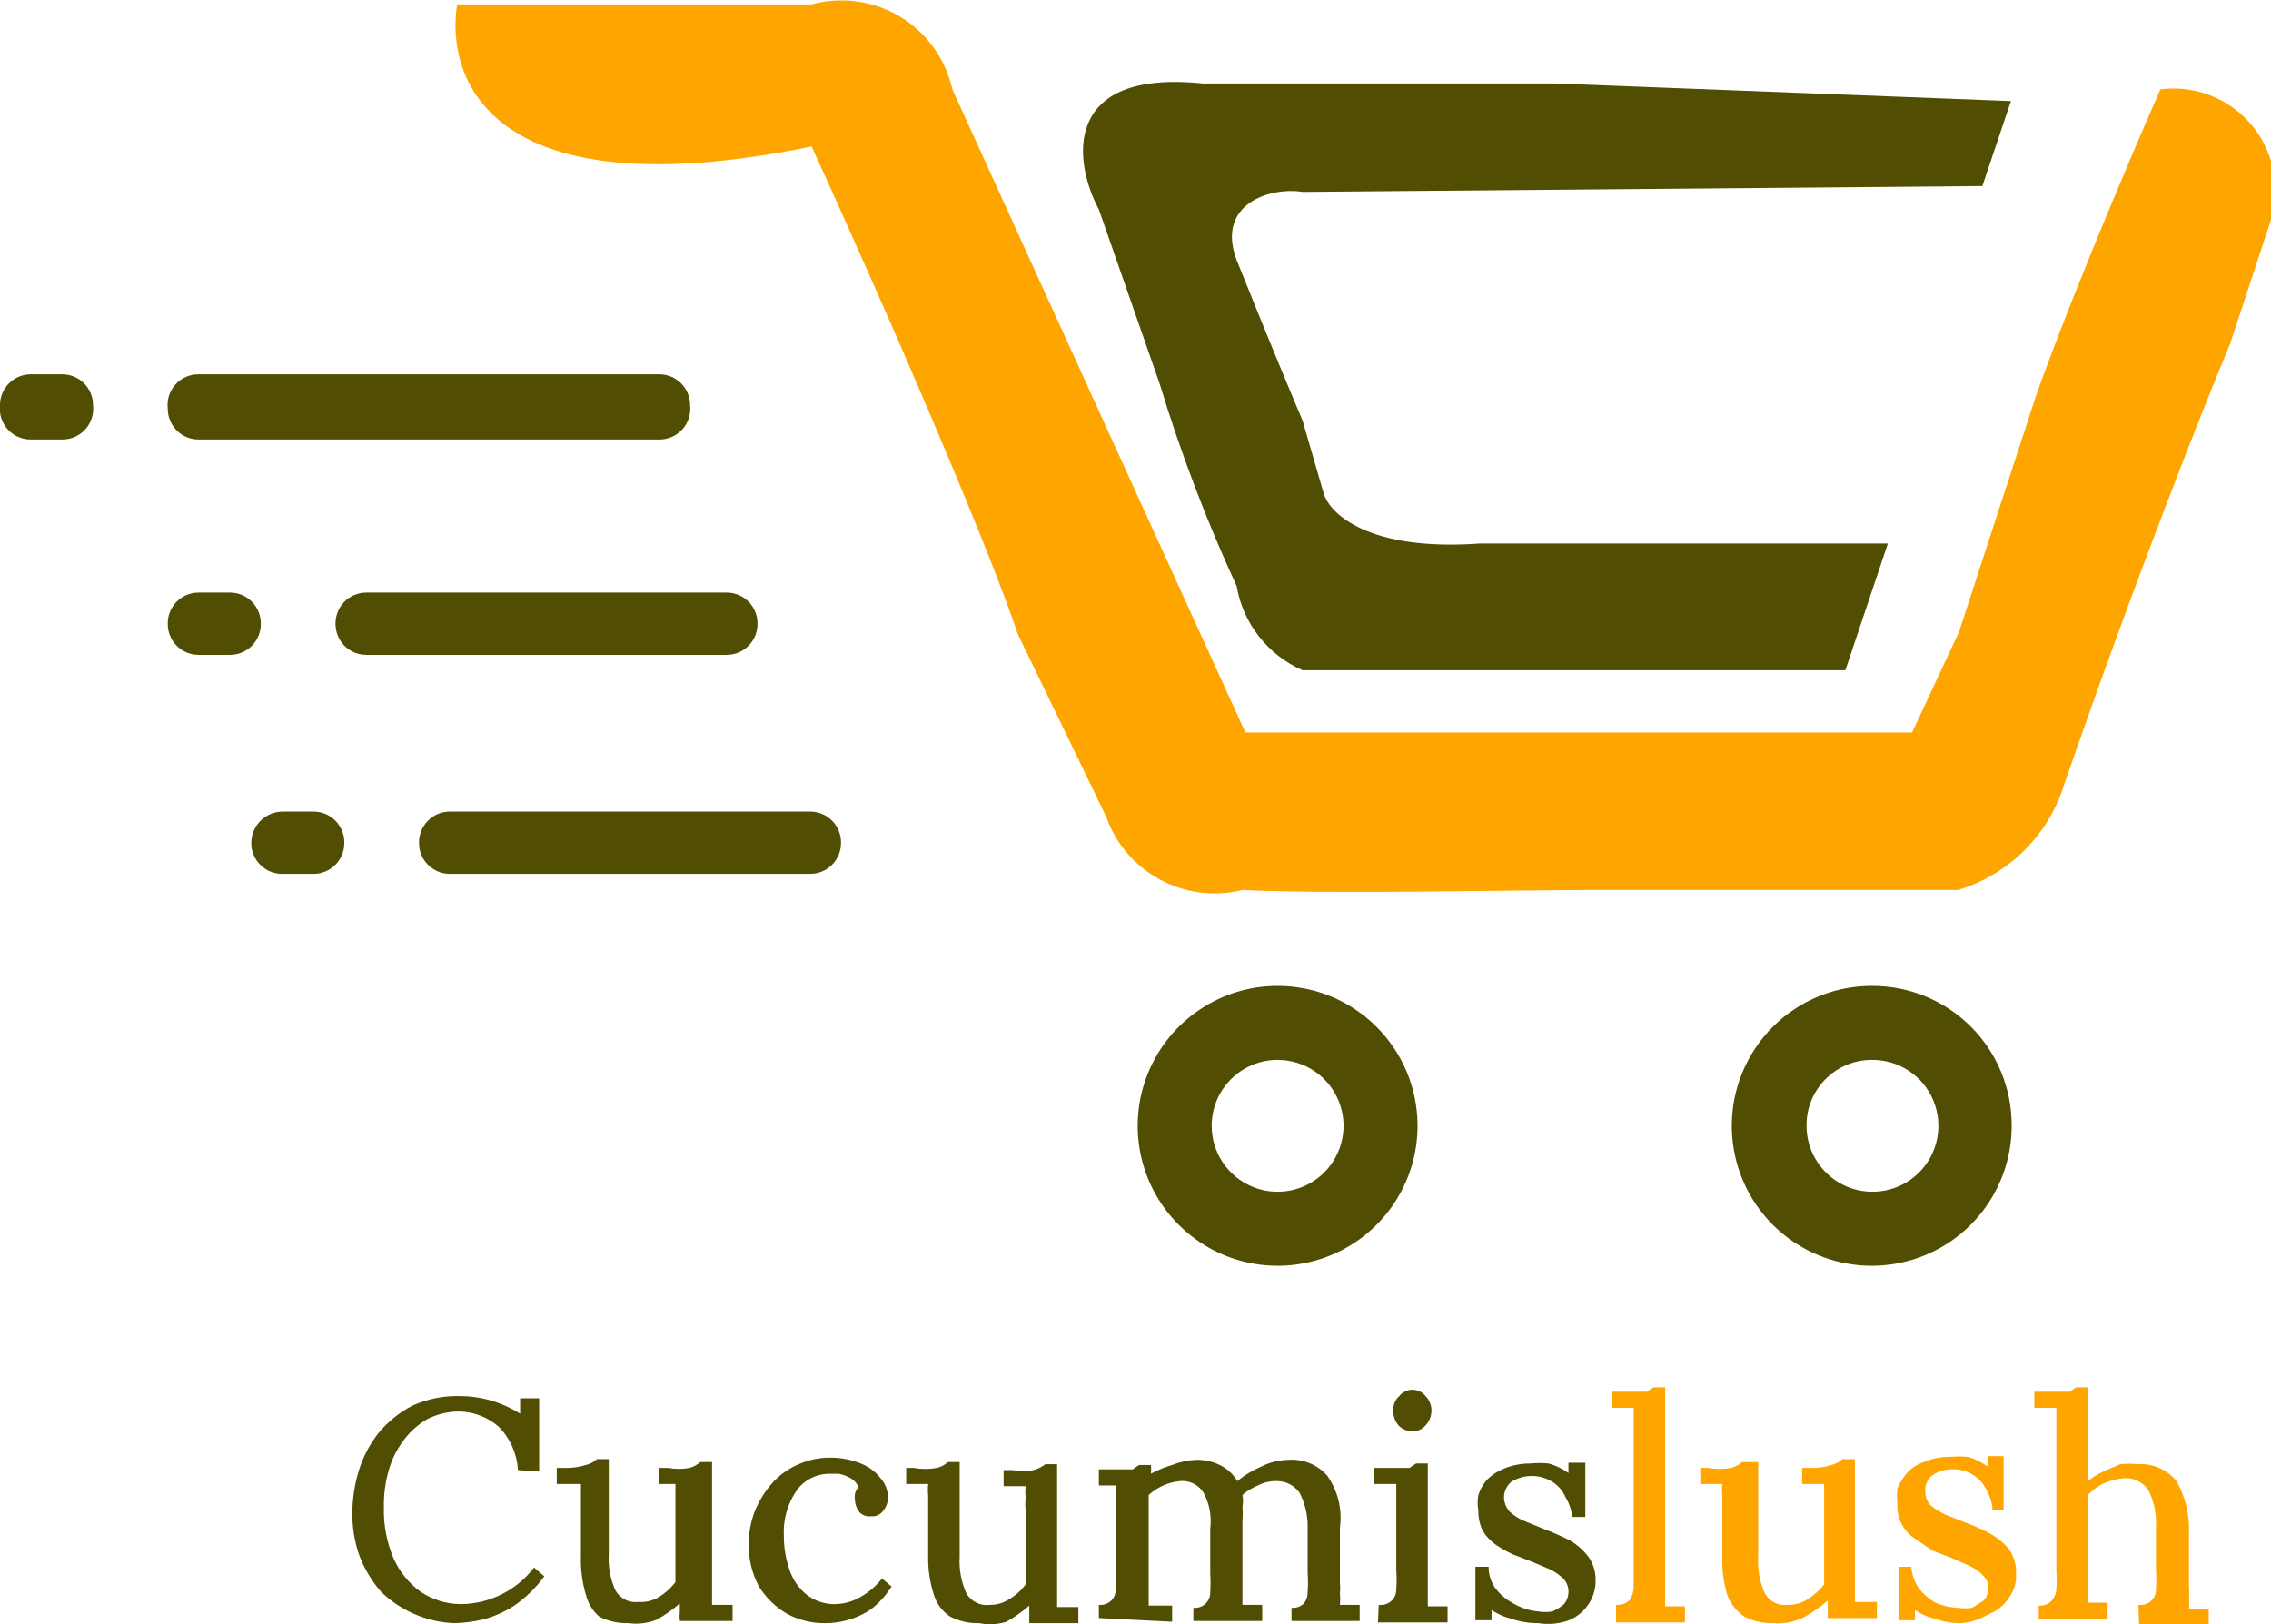
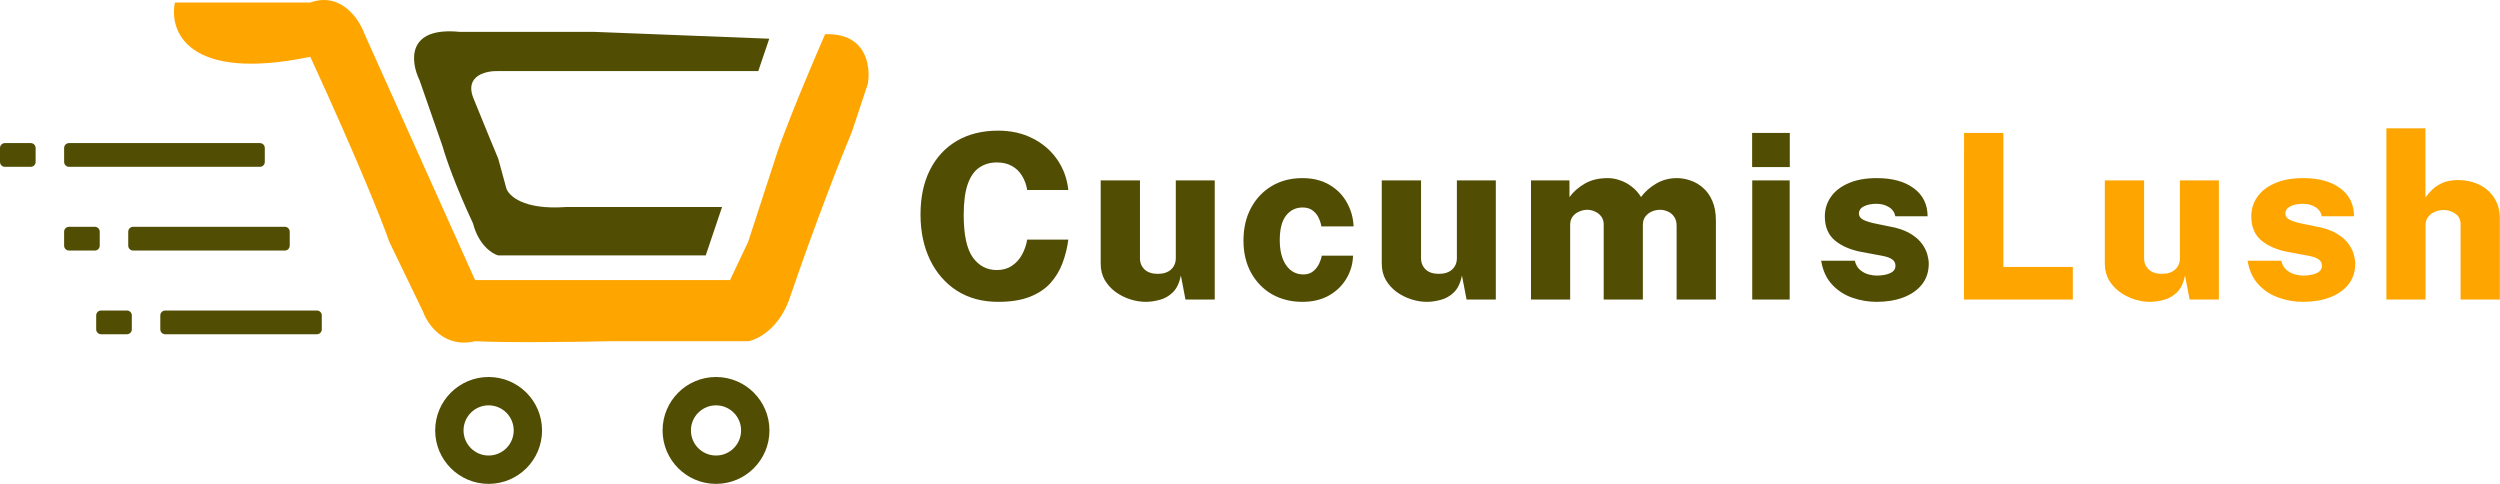
- <svg xmlns="http://www.w3.org/2000/svg" viewBox="0 0 31 22.16">
-   <defs>
-     <style>.cls-1{fill:#514d03;}.cls-2{fill:orange;}</style>
-   </defs>
-   <g id="Layer_2" data-name="Layer 2">
-     <g id="Layer_1-2" data-name="Layer 1">
-       <path class="cls-1" d="M7.07,20.07a.92.92,0,0,0-.26-.59.85.85,0,0,0-.56-.21,1,1,0,0,0-.41.1,1.06,1.06,0,0,0-.32.28,1.22,1.22,0,0,0-.21.41,1.72,1.72,0,0,0-.07.52,1.67,1.67,0,0,0,.13.69,1.14,1.14,0,0,0,.37.46,1,1,0,0,0,.55.17,1.27,1.27,0,0,0,1-.5l.14.12a1.71,1.71,0,0,1-.41.4,1.45,1.45,0,0,1-.43.19,1.89,1.89,0,0,1-.39.05,1.53,1.53,0,0,1-1-.43,1.66,1.66,0,0,1-.29-.48,1.68,1.68,0,0,1-.1-.6,2,2,0,0,1,.09-.58,1.56,1.56,0,0,1,.27-.51,1.5,1.5,0,0,1,.46-.37,1.48,1.48,0,0,1,.65-.13,1.52,1.52,0,0,1,.42.06,1.59,1.59,0,0,1,.4.18l0-.21h.26v1Zm1.51,2.09a.82.82,0,0,1-.4-.09A.57.57,0,0,1,8,21.78a1.67,1.67,0,0,1-.07-.55v-.81c0-.06,0-.11,0-.16H7.6v-.22h.1A.89.89,0,0,0,8,20a.35.35,0,0,0,.15-.08h.16v1.29a1.06,1.06,0,0,0,.09.5.31.31,0,0,0,.31.16A.48.48,0,0,0,9,21.8a.85.85,0,0,0,.22-.2V20.42c0-.05,0-.11,0-.16H9v-.22h.12a.78.78,0,0,0,.29,0,.35.35,0,0,0,.15-.08h.16v1.75c0,.07,0,.14,0,.2H10v.22H9.28a.59.59,0,0,1,0-.13s0-.07,0-.11a1.89,1.89,0,0,1-.31.22A.77.77,0,0,1,8.58,22.16Zm2.69,0a1.07,1.07,0,0,1-.53-.13,1.12,1.12,0,0,1-.38-.37,1.2,1.2,0,0,1-.14-.59,1.26,1.26,0,0,1,.08-.43,1.33,1.33,0,0,1,.23-.38,1,1,0,0,1,.35-.26,1.05,1.05,0,0,1,.44-.1,1.1,1.1,0,0,1,.43.08.64.64,0,0,1,.27.2.39.39,0,0,1,.1.27.27.27,0,0,1-.06.17.18.18,0,0,1-.17.08.18.18,0,0,1-.17-.07.3.3,0,0,1-.05-.15.25.25,0,0,1,0-.08.13.13,0,0,1,.05-.09.24.24,0,0,0-.11-.13.52.52,0,0,0-.16-.06h-.14a.55.55,0,0,0-.43.22,1,1,0,0,0-.18.63,1.4,1.4,0,0,0,.08.47.73.73,0,0,0,.23.33.62.62,0,0,0,.37.13.71.71,0,0,0,.37-.1,1,1,0,0,0,.29-.25l.13.11a1.21,1.21,0,0,1-.28.31,1.09,1.09,0,0,1-.33.15A1.11,1.11,0,0,1,11.27,22.16Zm2.1,0a.82.82,0,0,1-.4-.09.55.55,0,0,1-.22-.29,1.64,1.64,0,0,1-.08-.55v-.81a.78.78,0,0,1,0-.16h-.3v-.22h.1a.89.89,0,0,0,.32,0,.35.35,0,0,0,.15-.08h.16v1.29a1.06,1.06,0,0,0,.09.5.32.32,0,0,0,.32.16.47.47,0,0,0,.27-.08.71.71,0,0,0,.22-.2v-1a1,1,0,0,1,0-.18.86.86,0,0,1,0-.16h-.3v-.22h.12a.78.78,0,0,0,.29,0,.48.48,0,0,0,.16-.08h.16v1.75c0,.07,0,.14,0,.2h.29v.22h-.67s0-.09,0-.13,0-.07,0-.11a1.89,1.89,0,0,1-.31.22A.74.74,0,0,1,13.37,22.16ZM15,22.09v-.18a.21.21,0,0,0,.17-.06.21.21,0,0,0,.06-.16,1.69,1.69,0,0,0,0-.25v-1c0-.06,0-.11,0-.16H15v-.22l.3,0,.16,0,.09-.06h.16V20a.49.49,0,0,1,0,.12A1.49,1.49,0,0,1,16,20a1,1,0,0,1,.33-.07.71.71,0,0,1,.34.08.56.56,0,0,1,.22.21,1.38,1.38,0,0,1,.33-.2.87.87,0,0,1,.37-.09.64.64,0,0,1,.53.22,1,1,0,0,1,.17.71v.74a.76.76,0,0,1,0,.15.86.86,0,0,1,0,.16h.27v.22h-.93v-.18a.22.22,0,0,0,.17-.06.25.25,0,0,0,.05-.16,1.69,1.69,0,0,0,0-.25v-.61a1,1,0,0,0-.11-.49.38.38,0,0,0-.32-.16.54.54,0,0,0-.25.06.74.74,0,0,0-.21.13.41.41,0,0,1,0,.16,1.09,1.09,0,0,1,0,.18v1c0,.05,0,.11,0,.16h.27v.22h-.94v-.18a.21.21,0,0,0,.17-.06.21.21,0,0,0,.06-.16,1.85,1.85,0,0,0,0-.25v-.61a.82.82,0,0,0-.09-.49.34.34,0,0,0-.32-.16.74.74,0,0,0-.43.19v1.35c0,.05,0,.11,0,.16H16v.22Zm3.82-.18a.22.22,0,0,0,.18-.06.21.21,0,0,0,.06-.16,1.85,1.85,0,0,0,0-.25v-.87c0-.05,0-.1,0-.15s0-.1,0-.16h-.3v-.22l.3,0,.18,0,.09-.06h.16v1.79c0,.05,0,.11,0,.16h.27v.22h-.95Zm.46-2.37a.26.26,0,0,1-.19-.08.29.29,0,0,1-.07-.2.24.24,0,0,1,.08-.2.23.23,0,0,1,.36,0,.28.28,0,0,1,.08.2.3.3,0,0,1-.08.2A.25.25,0,0,1,19.32,19.54ZM21,22.16a1.15,1.15,0,0,1-.37-.06.85.85,0,0,1-.27-.12v.14h-.22l0-.73h.18a.5.5,0,0,0,.09.29.74.74,0,0,0,.23.2A.82.82,0,0,0,21,22a.58.58,0,0,0,.19,0,.62.62,0,0,0,.16-.1.27.27,0,0,0,0-.34.83.83,0,0,0-.18-.13l-.26-.11-.26-.1a1.71,1.71,0,0,1-.23-.13.65.65,0,0,1-.18-.19.61.61,0,0,1-.06-.28.59.59,0,0,1,0-.21.57.57,0,0,1,.12-.21.66.66,0,0,1,.23-.15.92.92,0,0,1,.36-.07,1.29,1.29,0,0,1,.25,0,.84.84,0,0,1,.27.13v-.14h.23v.74h-.18a.62.62,0,0,0-.09-.27.46.46,0,0,0-.18-.21.53.53,0,0,0-.56,0,.28.28,0,0,0-.1.21.3.3,0,0,0,.08.2.69.69,0,0,0,.21.13l.27.11a3.49,3.49,0,0,1,.34.15.88.88,0,0,1,.25.22.53.53,0,0,1,.1.32.56.56,0,0,1-.11.35.58.58,0,0,1-.28.21A.86.86,0,0,1,21,22.16Z" />
-       <path class="cls-2" d="M22.06,21.91a.24.24,0,0,0,.18-.06.34.34,0,0,0,.06-.16c0-.07,0-.15,0-.25V19.38c0-.05,0-.1,0-.16H22V19l.31,0,.17,0,.09-.06h.16v2.83c0,.05,0,.11,0,.16H23v.22h-.94Zm2.15.25a.82.82,0,0,1-.4-.09.62.62,0,0,1-.23-.29,1.67,1.67,0,0,1-.07-.55v-.81a.78.78,0,0,1,0-.16h-.3v-.22h.1a.89.89,0,0,0,.32,0,.35.35,0,0,0,.15-.08H24v1.29a1.06,1.06,0,0,0,.09.5.31.31,0,0,0,.31.16.48.48,0,0,0,.28-.08.85.85,0,0,0,.22-.2V20.42c0-.05,0-.11,0-.16h-.3v-.22h.12A.78.78,0,0,0,25,20a.35.35,0,0,0,.15-.08h.17v1.75c0,.07,0,.14,0,.2h.3v.22h-.67s0-.09,0-.13,0-.07,0-.11a1.89,1.89,0,0,1-.31.22A.77.77,0,0,1,24.21,22.16Zm2.57,0a1.1,1.1,0,0,1-.37-.06.85.85,0,0,1-.27-.12v.14h-.22l0-.73h.17a.59.59,0,0,0,.1.29.74.74,0,0,0,.23.2.82.82,0,0,0,.31.07.63.63,0,0,0,.19,0l.16-.1a.25.25,0,0,0,.06-.17.22.22,0,0,0-.07-.17.52.52,0,0,0-.18-.13l-.25-.11-.26-.1L26.13,21a.53.53,0,0,1-.23-.47.88.88,0,0,1,0-.21.8.8,0,0,1,.13-.21.57.57,0,0,1,.23-.15.87.87,0,0,1,.35-.07,1.38,1.38,0,0,1,.26,0,.91.91,0,0,1,.26.13v-.14h.22v.74H27.2a.61.61,0,0,0-.08-.27.46.46,0,0,0-.18-.21.47.47,0,0,0-.29-.08.46.46,0,0,0-.27.08.25.25,0,0,0-.1.21.29.29,0,0,0,.07.2,1.07,1.07,0,0,0,.21.13l.28.11a2.52,2.52,0,0,1,.33.15.8.8,0,0,1,.26.22.53.53,0,0,1,.09.32.51.51,0,0,1-.11.35.56.56,0,0,1-.27.21A.86.86,0,0,1,26.78,22.16Zm2.41-.25a.22.22,0,0,0,.18-.06.21.21,0,0,0,.06-.16,1.69,1.69,0,0,0,0-.25v-.59a1,1,0,0,0-.1-.5.37.37,0,0,0-.33-.17.89.89,0,0,0-.28.07.73.73,0,0,0-.22.16v1.31c0,.05,0,.11,0,.16h.27v.22h-.94v-.18a.21.21,0,0,0,.17-.06.26.26,0,0,0,.07-.16,1.85,1.85,0,0,0,0-.25V19.38c0-.05,0-.1,0-.16h-.3V19l.31,0,.17,0,.09-.06h.16v1.28a1.07,1.07,0,0,1,.21-.13l.23-.1a1,1,0,0,1,.23,0,.63.63,0,0,1,.54.23,1.34,1.34,0,0,1,.17.72v.72a.76.76,0,0,1,0,.15.86.86,0,0,1,0,.16h.27v.22h-.95Z" />
-       <path class="cls-1" d="M27.06,2.54l.39-1.16-6.21-.24H16.42C14.49.94,14.65,2.21,15,2.86l.83,2.38A21.73,21.73,0,0,0,16.88,8a1.54,1.54,0,0,0,.9,1.15h7.41l.58-1.73H20.2c-1.52.11-2.05-.41-2.13-.68l-.29-1c-.12-.28-.47-1.12-.9-2.19-.29-.78.48-1,.9-.93Z" />
-       <path class="cls-2" d="M11.08,2c-4.39.9-5-.92-4.84-1.94h4.84A1.55,1.55,0,0,1,13,1.22L17,10h9.1l.64-1.37,1.05-3.22c.14-.4.66-1.81,1.7-4.19A1.39,1.39,0,0,1,31,3l-.56,1.7c-.35.83-1.29,3.2-2.26,6a2.18,2.18,0,0,1-1.45,1.45H21.79c-1.13,0-3.67.06-4.83,0a1.57,1.57,0,0,1-1.86-1l-1.21-2.5C13.68,8,12.82,5.83,11.08,2Z" />
-       <path class="cls-1" d="M19.35,15.36a1.91,1.91,0,1,1-1.91-1.9A1.91,1.91,0,0,1,19.35,15.36Zm-2.81,0a.9.9,0,1,0,.9-.89A.9.9,0,0,0,16.54,15.36Z" />
-       <path class="cls-1" d="M27.46,15.36a1.91,1.91,0,1,1-1.91-1.9A1.9,1.9,0,0,1,27.46,15.36Zm-2.8,0a.9.9,0,1,0,.89-.89A.89.89,0,0,0,24.66,15.36Z" />
-       <path class="cls-1" d="M2.71,5.11H9a.42.42,0,0,1,.42.42h0A.42.42,0,0,1,9,6H2.71a.42.42,0,0,1-.42-.42h0A.42.42,0,0,1,2.71,5.11Z" />
-       <path class="cls-1" d="M.42,5.11H.85a.42.42,0,0,1,.42.42h0A.42.42,0,0,1,.85,6H.42A.42.42,0,0,1,0,5.53H0A.42.42,0,0,1,.42,5.11Z" />
-       <path class="cls-1" d="M5,8.09H9.92a.42.42,0,0,1,.42.43h0a.42.42,0,0,1-.42.42H5a.42.42,0,0,1-.42-.42h0A.42.42,0,0,1,5,8.09Z" />
-       <path class="cls-1" d="M2.71,8.09h.43a.42.42,0,0,1,.42.43h0a.42.42,0,0,1-.42.42H2.71a.42.42,0,0,1-.42-.42h0A.42.42,0,0,1,2.71,8.09Z" />
-       <path class="cls-1" d="M6.14,11.08h4.92a.42.42,0,0,1,.42.43h0a.42.42,0,0,1-.42.42H6.14a.42.42,0,0,1-.42-.42h0A.42.42,0,0,1,6.14,11.08Z" />
-       <path class="cls-1" d="M3.86,11.08h.42a.42.42,0,0,1,.42.43h0a.42.42,0,0,1-.42.42H3.86a.42.42,0,0,1-.43-.42h0A.43.43,0,0,1,3.86,11.08Z" />
-     </g>
-   </g>
+ <svg xmlns="http://www.w3.org/2000/svg" width="217" height="42" viewBox="0 0 217 42" fill="none">
+   <path d="M86.64 11.34C87.76 11.34 88.757 11.563 89.63 12.01C90.51 12.45 91.22 13.06 91.76 13.84C92.3 14.613 92.623 15.497 92.73 16.49H89.16C89.08 16.01 88.927 15.593 88.7 15.24C88.48 14.88 88.187 14.6 87.82 14.4C87.46 14.2 87.03 14.1 86.53 14.1C85.95 14.1 85.443 14.247 85.01 14.54C84.577 14.827 84.24 15.307 84 15.98C83.767 16.647 83.65 17.54 83.65 18.66C83.65 20.367 83.91 21.59 84.43 22.33C84.957 23.07 85.657 23.44 86.53 23.44C87.03 23.44 87.46 23.32 87.82 23.08C88.187 22.84 88.48 22.52 88.7 22.12C88.927 21.713 89.08 21.273 89.16 20.8H92.73C92.637 21.513 92.467 22.197 92.22 22.85C91.98 23.497 91.63 24.073 91.17 24.58C90.71 25.087 90.11 25.483 89.37 25.77C88.637 26.057 87.727 26.2 86.64 26.2C85.267 26.2 84.077 25.88 83.07 25.24C82.063 24.593 81.283 23.7 80.73 22.56C80.177 21.42 79.9 20.103 79.9 18.61C79.9 17.123 80.173 15.837 80.72 14.75C81.267 13.663 82.043 12.823 83.05 12.23C84.063 11.637 85.26 11.34 86.64 11.34ZM99.459 26.2C99.012 26.2 98.559 26.127 98.099 25.98C97.639 25.833 97.216 25.62 96.829 25.34C96.442 25.053 96.129 24.707 95.889 24.3C95.656 23.887 95.539 23.413 95.539 22.88V15.66H98.949V22.42C98.949 22.807 99.082 23.13 99.349 23.39C99.616 23.643 99.999 23.77 100.499 23.77C100.979 23.77 101.359 23.647 101.639 23.4C101.919 23.147 102.059 22.813 102.059 22.4V15.66H105.439V26H102.899L102.499 23.91C102.372 24.557 102.139 25.047 101.799 25.38C101.459 25.707 101.076 25.923 100.649 26.03C100.229 26.143 99.832 26.2 99.459 26.2ZM113.043 15.46C113.956 15.46 114.74 15.653 115.393 16.04C116.046 16.42 116.55 16.93 116.903 17.57C117.263 18.203 117.46 18.897 117.493 19.65H114.693C114.66 19.417 114.583 19.173 114.463 18.92C114.35 18.667 114.18 18.453 113.953 18.28C113.726 18.1 113.43 18.01 113.063 18.01C112.47 18.01 111.99 18.247 111.623 18.72C111.263 19.187 111.083 19.893 111.083 20.84C111.083 21.773 111.27 22.503 111.643 23.03C112.016 23.557 112.513 23.82 113.133 23.82C113.493 23.82 113.783 23.723 114.003 23.53C114.23 23.337 114.4 23.113 114.513 22.86C114.626 22.607 114.7 22.383 114.733 22.19H117.443C117.423 22.917 117.23 23.583 116.863 24.19C116.503 24.797 116 25.283 115.353 25.65C114.706 26.017 113.936 26.2 113.043 26.2C112.07 26.2 111.196 25.983 110.423 25.55C109.656 25.11 109.05 24.49 108.603 23.69C108.156 22.89 107.933 21.953 107.933 20.88C107.933 19.807 108.15 18.867 108.583 18.06C109.016 17.247 109.616 16.61 110.383 16.15C111.156 15.69 112.043 15.46 113.043 15.46ZM123.857 26.2C123.41 26.2 122.957 26.127 122.497 25.98C122.037 25.833 121.613 25.62 121.227 25.34C120.84 25.053 120.527 24.707 120.287 24.3C120.053 23.887 119.937 23.413 119.937 22.88V15.66H123.347V22.42C123.347 22.807 123.48 23.13 123.747 23.39C124.013 23.643 124.397 23.77 124.897 23.77C125.377 23.77 125.757 23.647 126.037 23.4C126.317 23.147 126.457 22.813 126.457 22.4V15.66H129.837V26H127.297L126.897 23.91C126.77 24.557 126.537 25.047 126.197 25.38C125.857 25.707 125.473 25.923 125.047 26.03C124.627 26.143 124.23 26.2 123.857 26.2ZM132.89 26V15.66H136.23V17.11C136.557 16.657 136.993 16.27 137.54 15.95C138.087 15.623 138.76 15.46 139.56 15.46C139.907 15.46 140.26 15.523 140.62 15.65C140.98 15.77 141.317 15.953 141.63 16.2C141.95 16.44 142.22 16.74 142.44 17.1C142.773 16.647 143.21 16.26 143.75 15.94C144.29 15.62 144.893 15.46 145.56 15.46C145.947 15.46 146.34 15.53 146.74 15.67C147.14 15.803 147.503 16.017 147.83 16.31C148.163 16.597 148.43 16.973 148.63 17.44C148.837 17.907 148.94 18.477 148.94 19.15V26H145.53V19.6C145.53 19.273 145.457 19.01 145.31 18.81C145.17 18.603 144.99 18.453 144.77 18.36C144.55 18.26 144.32 18.21 144.08 18.21C143.853 18.21 143.627 18.257 143.4 18.35C143.173 18.443 142.983 18.587 142.83 18.78C142.677 18.973 142.6 19.22 142.6 19.52V26H139.2V19.47C139.2 19.197 139.127 18.967 138.98 18.78C138.84 18.593 138.66 18.453 138.44 18.36C138.227 18.26 138.003 18.21 137.77 18.21C137.543 18.21 137.313 18.26 137.08 18.36C136.853 18.453 136.663 18.597 136.51 18.79C136.363 18.983 136.29 19.227 136.29 19.52V26H132.89ZM155.344 15.66V26H152.094V15.66H155.344ZM155.354 11.54V14.5H152.084V11.54H155.354ZM162.886 26.2C162.166 26.2 161.463 26.08 160.776 25.84C160.089 25.6 159.503 25.217 159.016 24.69C158.529 24.163 158.216 23.477 158.076 22.63H160.996C161.083 22.983 161.239 23.253 161.466 23.44C161.693 23.627 161.936 23.753 162.196 23.82C162.456 23.887 162.679 23.92 162.866 23.92C163.359 23.92 163.759 23.85 164.066 23.71C164.373 23.57 164.526 23.357 164.526 23.07C164.526 22.83 164.429 22.643 164.236 22.51C164.049 22.37 163.723 22.26 163.256 22.18L161.576 21.87C160.629 21.69 159.863 21.36 159.276 20.88C158.696 20.393 158.403 19.707 158.396 18.82C158.389 18.187 158.559 17.617 158.906 17.11C159.253 16.603 159.763 16.203 160.436 15.91C161.109 15.61 161.936 15.46 162.916 15.46C164.256 15.46 165.323 15.753 166.116 16.34C166.909 16.927 167.309 17.737 167.316 18.77H164.516C164.443 18.417 164.253 18.15 163.946 17.97C163.646 17.783 163.286 17.69 162.866 17.69C162.439 17.69 162.079 17.763 161.786 17.91C161.499 18.05 161.356 18.263 161.356 18.55C161.356 18.77 161.483 18.947 161.736 19.08C161.989 19.213 162.393 19.333 162.946 19.44L164.456 19.75C165.076 19.903 165.579 20.11 165.966 20.37C166.353 20.623 166.649 20.9 166.856 21.2C167.069 21.5 167.216 21.8 167.296 22.1C167.376 22.393 167.416 22.653 167.416 22.88C167.416 23.593 167.219 24.197 166.826 24.69C166.433 25.183 165.893 25.56 165.206 25.82C164.526 26.073 163.753 26.2 162.886 26.2Z" fill="#514D03" />
+   <path d="M170.481 11.54H173.891V23.17H179.921V26H170.471L170.481 11.54ZM186.618 26.2C186.172 26.2 185.718 26.127 185.258 25.98C184.798 25.833 184.375 25.62 183.988 25.34C183.602 25.053 183.288 24.707 183.048 24.3C182.815 23.887 182.698 23.413 182.698 22.88V15.66H186.108V22.42C186.108 22.807 186.242 23.13 186.508 23.39C186.775 23.643 187.158 23.77 187.658 23.77C188.138 23.77 188.518 23.647 188.798 23.4C189.078 23.147 189.218 22.813 189.218 22.4V15.66H192.598V26H190.058L189.658 23.91C189.532 24.557 189.298 25.047 188.958 25.38C188.618 25.707 188.235 25.923 187.808 26.03C187.388 26.143 186.992 26.2 186.618 26.2ZM199.902 26.2C199.182 26.2 198.479 26.08 197.792 25.84C197.106 25.6 196.519 25.217 196.032 24.69C195.546 24.163 195.232 23.477 195.092 22.63H198.012C198.099 22.983 198.256 23.253 198.482 23.44C198.709 23.627 198.952 23.753 199.212 23.82C199.472 23.887 199.696 23.92 199.882 23.92C200.376 23.92 200.776 23.85 201.082 23.71C201.389 23.57 201.542 23.357 201.542 23.07C201.542 22.83 201.446 22.643 201.252 22.51C201.066 22.37 200.739 22.26 200.272 22.18L198.592 21.87C197.646 21.69 196.879 21.36 196.292 20.88C195.712 20.393 195.419 19.707 195.412 18.82C195.406 18.187 195.576 17.617 195.922 17.11C196.269 16.603 196.779 16.203 197.452 15.91C198.126 15.61 198.952 15.46 199.932 15.46C201.272 15.46 202.339 15.753 203.132 16.34C203.926 16.927 204.326 17.737 204.332 18.77H201.532C201.459 18.417 201.269 18.15 200.962 17.97C200.662 17.783 200.302 17.69 199.882 17.69C199.456 17.69 199.096 17.763 198.802 17.91C198.516 18.05 198.372 18.263 198.372 18.55C198.372 18.77 198.499 18.947 198.752 19.08C199.006 19.213 199.409 19.333 199.962 19.44L201.472 19.75C202.092 19.903 202.596 20.11 202.982 20.37C203.369 20.623 203.666 20.9 203.872 21.2C204.086 21.5 204.232 21.8 204.312 22.1C204.392 22.393 204.432 22.653 204.432 22.88C204.432 23.593 204.236 24.197 203.842 24.69C203.449 25.183 202.909 25.56 202.222 25.82C201.542 26.073 200.769 26.2 199.902 26.2ZM207.138 26V11.14H210.528V17.14C210.688 16.92 210.884 16.693 211.118 16.46C211.358 16.227 211.658 16.03 212.018 15.87C212.378 15.71 212.831 15.63 213.378 15.63C214.031 15.63 214.631 15.76 215.178 16.02C215.724 16.28 216.161 16.66 216.488 17.16C216.821 17.66 216.988 18.273 216.988 19V26H213.578V19.47C213.578 19.063 213.428 18.757 213.128 18.55C212.828 18.337 212.484 18.23 212.098 18.23C211.844 18.23 211.598 18.28 211.358 18.38C211.118 18.48 210.921 18.627 210.768 18.82C210.614 19.013 210.538 19.25 210.538 19.53V26H207.138Z" fill="#FFA500" />
+   <path d="M65.818 6.169L66.771 3.36L51.646 2.768H39.922C35.243 2.294 35.636 5.37 36.418 6.968L38.428 12.739C38.659 13.581 39.51 16.089 41.056 19.387C41.55 21.284 42.722 22.033 43.246 22.17H61.257L62.674 17.97H57.933H49.121C45.431 18.238 44.13 16.982 43.942 16.321L43.246 13.77C42.954 13.074 42.107 11.034 41.056 8.436C40.355 6.54 42.224 6.135 43.246 6.169H65.818Z" fill="#514D03" />
+   <path d="M26.935 4.932C16.278 7.138 14.662 2.708 15.186 0.217H26.935C29.595 -0.731 31.187 1.66 31.651 2.974L41.236 24.309H45.359H54.171H63.37L64.942 20.985L67.492 13.152C67.819 12.173 69.1 8.766 71.615 2.974C75.222 2.83 75.592 5.782 75.326 7.277L73.96 11.4C73.11 13.418 70.822 19.181 68.472 26.087C67.523 28.602 65.723 29.488 64.942 29.617H52.986C50.246 29.677 44.06 29.761 41.236 29.617C38.577 30.256 37.122 28.182 36.727 27.066L33.789 20.985C33.274 19.482 31.182 14.167 26.935 4.932Z" fill="#FFA500" />
+   <path d="M47.05 37.362C47.05 39.923 44.974 42 42.412 42C39.851 42 37.774 39.923 37.774 37.362C37.774 34.8 39.851 32.724 42.412 32.724C44.974 32.724 47.05 34.8 47.05 37.362ZM40.235 37.362C40.235 38.565 41.21 39.539 42.412 39.539C43.615 39.539 44.59 38.565 44.59 37.362C44.59 36.159 43.615 35.184 42.412 35.184C41.21 35.184 40.235 36.159 40.235 37.362Z" fill="#514D03" />
+   <path d="M66.788 37.362C66.788 39.923 64.711 42 62.15 42C59.588 42 57.512 39.923 57.512 37.362C57.512 34.8 59.588 32.724 62.15 32.724C64.711 32.724 66.788 34.8 66.788 37.362ZM59.972 37.362C59.972 38.565 60.947 39.539 62.15 39.539C63.352 39.539 64.327 38.565 64.327 37.362C64.327 36.159 63.352 35.184 62.15 35.184C60.947 35.184 59.972 36.159 59.972 37.362Z" fill="#514D03" />
+   <rect x="5.566" y="12.42" width="17.418" height="2.061" rx="0.424" fill="#514D03" />
+   <rect y="12.42" width="3.092" height="2.061" rx="0.424" fill="#514D03" />
+   <rect x="11.131" y="19.686" width="14.017" height="2.061" rx="0.424" fill="#514D03" />
+   <rect x="5.565" y="19.686" width="3.092" height="2.061" rx="0.424" fill="#514D03" />
+   <rect x="13.914" y="26.952" width="14.017" height="2.061" rx="0.424" fill="#514D03" />
+   <rect x="8.349" y="26.952" width="3.092" height="2.061" rx="0.424" fill="#514D03" />
</svg>
